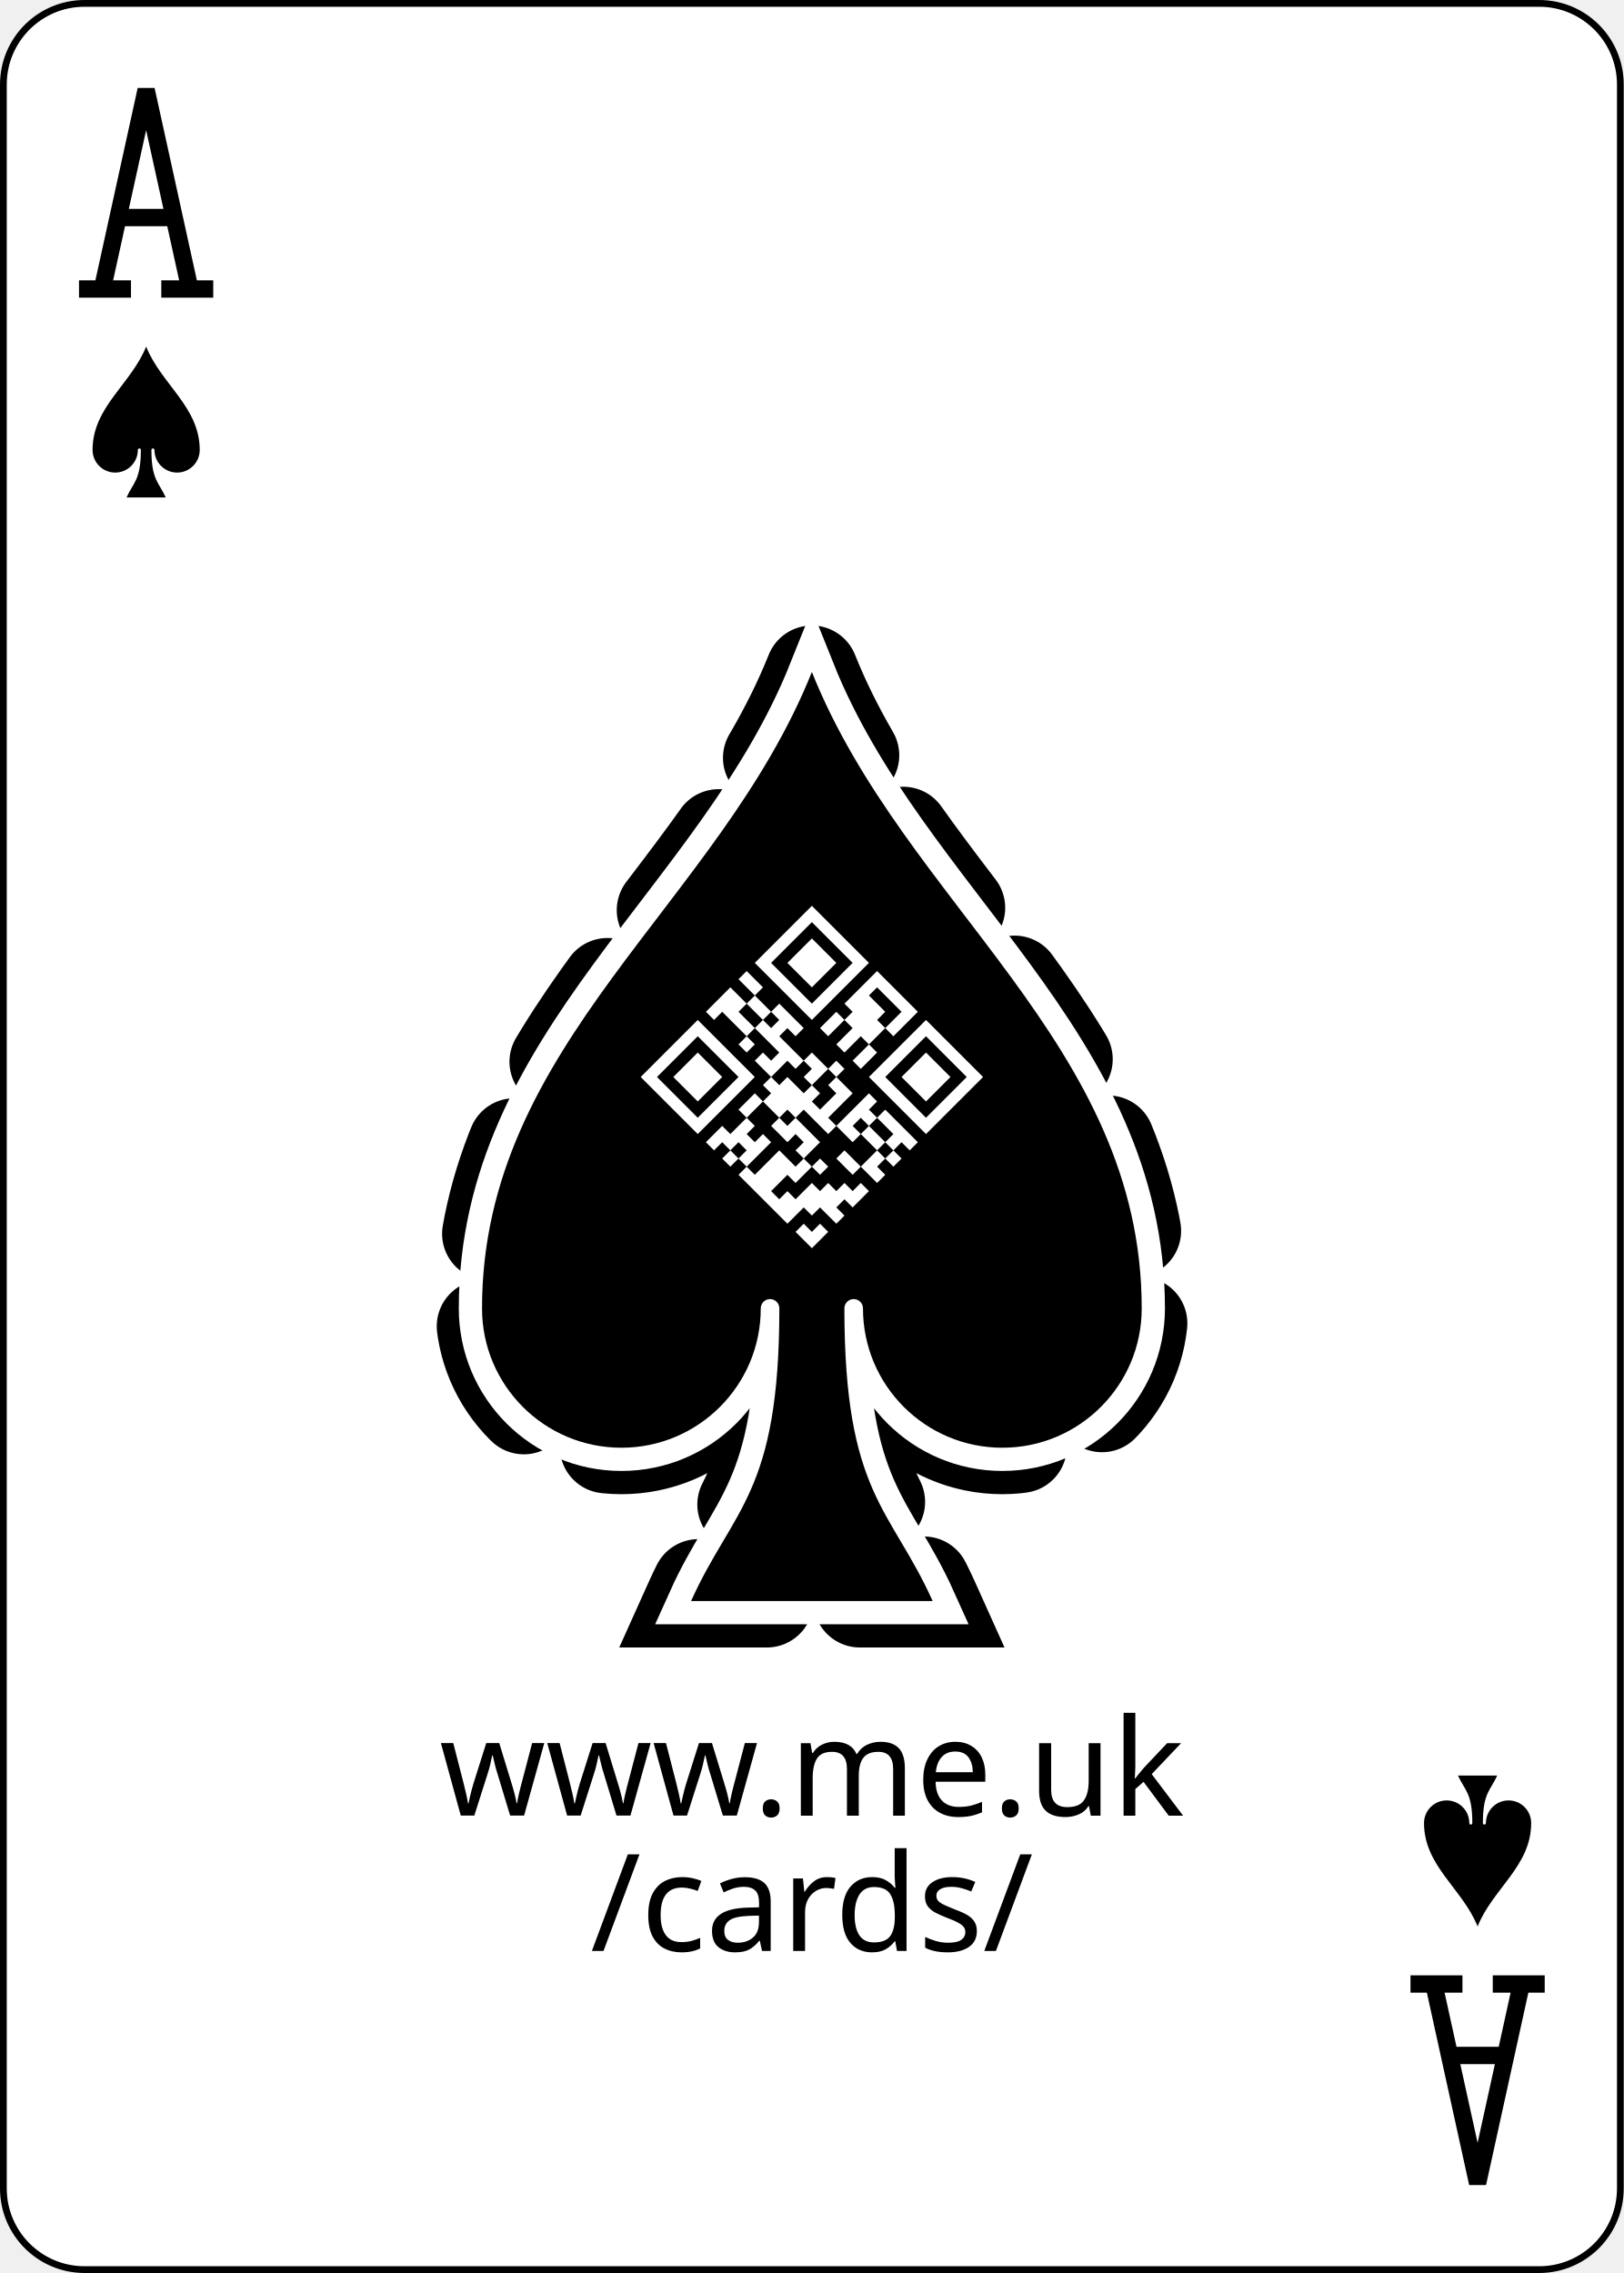
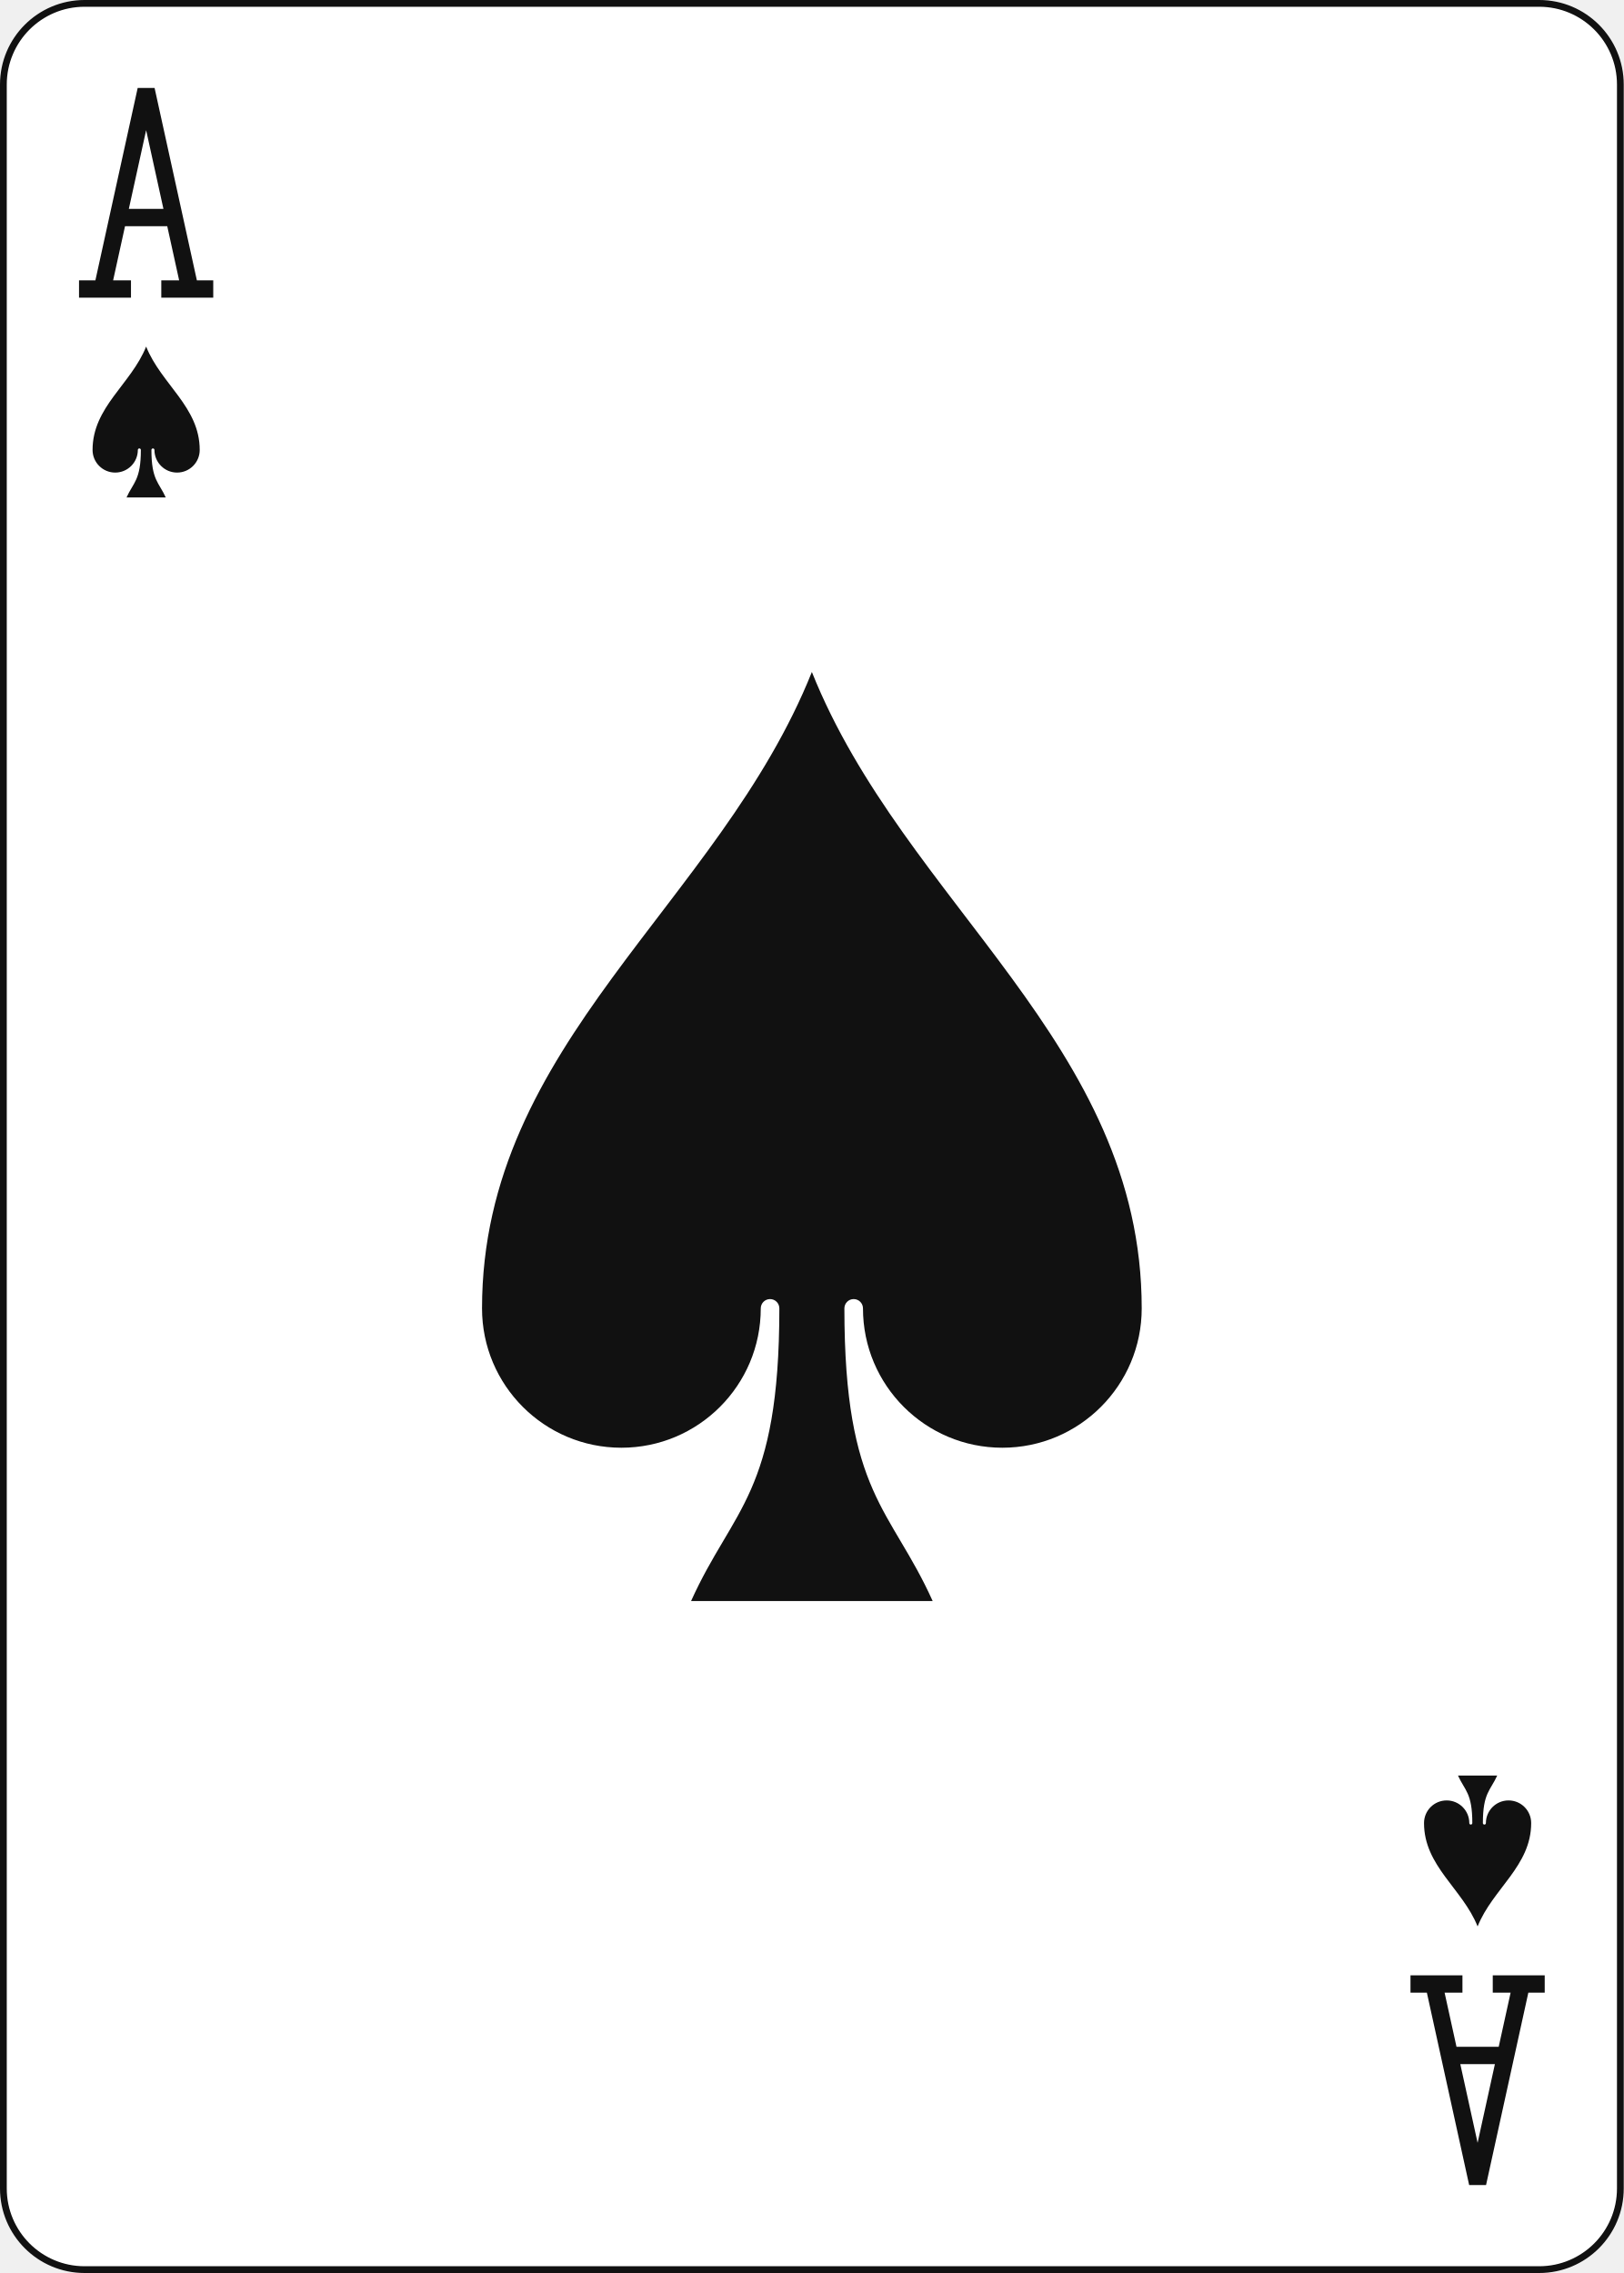
- <svg xmlns="http://www.w3.org/2000/svg" xmlns:xlink="http://www.w3.org/1999/xlink" class="card" face="AS" height="3.5in" preserveAspectRatio="none" viewBox="-120 -168 240 336" width="2.5in">
+ <svg xmlns="http://www.w3.org/2000/svg" class="card" face="AS" viewBox="-120 -168 240 336" width="240" height="336">
  <defs>
-     <symbol id="VSA" viewBox="-500 -500 1000 1000" preserveAspectRatio="xMinYMid">
-       <path d="M-270 460L-110 460M-200 450L0 -460L200 450M110 460L270 460M-120 130L120 130" stroke="black" stroke-width="80" stroke-linecap="square" stroke-miterlimit="1.5" fill="none" />
+     <symbol id="ace" viewBox="-500 -500 1000 1000" preserveAspectRatio="xMinYMid">
+       <path d="M-270 460H-110M-200 450L0-460L200 450M110 460H270M-120 130H120" stroke="#111" stroke-width="80" stroke-linecap="square" stroke-miterlimit="1.5" fill="none" />
    </symbol>
-     <symbol id="SSA" viewBox="-600 -600 1200 1200" preserveAspectRatio="xMinYMid">
-       <path d="M0 -500C100 -250 355 -100 355 185A150 150 0 0 1 55 185A10 10 0 0 0 35 185C35 385 85 400 130 500L-130 500C-85 400 -35 385 -35 185A10 10 0 0 0 -55 185A150 150 0 0 1 -355 185C-355 -100 -100 -250 0 -500Z" />
+     <symbol id="spade" viewBox="-600 -600 1200 1200" preserveAspectRatio="xMidYMid">
+       <path d="M0-500C100-250 355-100 355 185A150 150 0 0 1 55 185A10 10 0 0 0 35 185C35 385 85 400 130 500H-130C-85 400-35 385-35 185A10 10 0 0 0-55 185A150 150 0 0 1-355 185C-355-100-100-250 0-500Z" fill="#111" />
    </symbol>
  </defs>
-   <rect width="239" height="335" x="-119.5" y="-167.5" rx="12" ry="12" fill="white" stroke="black" />
-   <use xlink:href="#SSA" fill="black" height="164.8" width="164.8" x="-82.4" y="-82.4" stroke="black" stroke-width="100" stroke-dasharray="100,100" stroke-linecap="round" />
-   <use xlink:href="#SSA" fill="black" height="164.8" width="164.8" x="-82.4" y="-82.4" stroke="white" stroke-width="50" />
-   <use xlink:href="#SSA" fill="black" height="164.8" width="164.8" x="-82.4" y="-82.4" />
-   <path transform="translate(0,-10)rotate(45)scale(1.704)translate(-14,-14)" fill="white" stroke="none" d="M4,4h7v7h-7M5,5v5h5v-5M12,4h5v3h-1v2h1v2h-1v-2h-1v2h-1v-2h-1v2h-1v-2h1v-1h-1M13,5v1h2v1h1v-2M18,4h7v7h-7M19,5v5h5v-5M6,6h3v3h-3M20,6h3v3h-3M4,12h2v1h2v-1h3v1h-1v1h3v-1h2v-1h1v1h2v3h1v-4h1v1h1v-1h4v1h-1v1h1v1h-1v1h1v1h-2v1h-2v-1h2v-2h-2v1h-2v1h-3v1h3v2h1v-1h1v1h-1v2h-1v2h1v-1h1v-2h1v-1h1v-1h1v-1h1v2h-1v1h1v1h-2v1h-1v2h-6v-1h-1v1h-1v-1h-1v1h-1v-2h1v-2h-1v-2h1v-1h-1v-1h-2v-1h1v-1h-3v1h1v1h-1v-1h-3v1h-1v-3h2v-1h-2M8,13v1h1v-1M15,13v2h1v1h1v-2h-1v-1M21,13v1h2v-1M6,14v1h2v-1M13,14v1h-1v2h1v-1h2v-1h-1v-1M20,14v1h1v-1M23,14v1h1v-1M15,18v1h1v-1M4,18h7v7h-7M5,19v5h5v-5M13,19v2h1v1h1v-1h1v3h1v-3h2v-1h-1v-1h-1v1h-2v-1M6,20h3v3h-3M14,23v1h1v-1M24,23h1v2h-2v-1h1" />
-   <text font-size="20" font-family="Bariol" fill="black" text-anchor="middle" y="100.4">www.me.uk</text>
-   <text font-size="20" font-family="Bariol" fill="black" text-anchor="middle" y="120.4">/cards/</text>
-   <use xlink:href="#VSA" height="32" width="32" x="-114.4" y="-156" />
-   <use xlink:href="#SSA" fill="black" height="26.769" width="26.769" x="-111.784" y="-119" />
-   <g transform="rotate(180)">
-     <use xlink:href="#VSA" height="32" width="32" x="-114.4" y="-156" />
-     <use xlink:href="#SSA" fill="black" height="26.769" width="26.769" x="-111.784" y="-119" />
+   <rect x="-119.5" y="-167.5" width="239" height="335" rx="12" fill="#fff" stroke="#111" />
+   <use href="#spade" x="-82.4" y="-82.4" width="164.8" height="164.8" />
+   <g id="corner">
+     <use href="#ace" x="-114.4" y="-156" width="32" height="32" />
+     <use href="#spade" x="-111.784" y="-119" width="26.769" height="26.769" />
  </g>
+   <use href="#corner" transform="rotate(180)" />
</svg>
